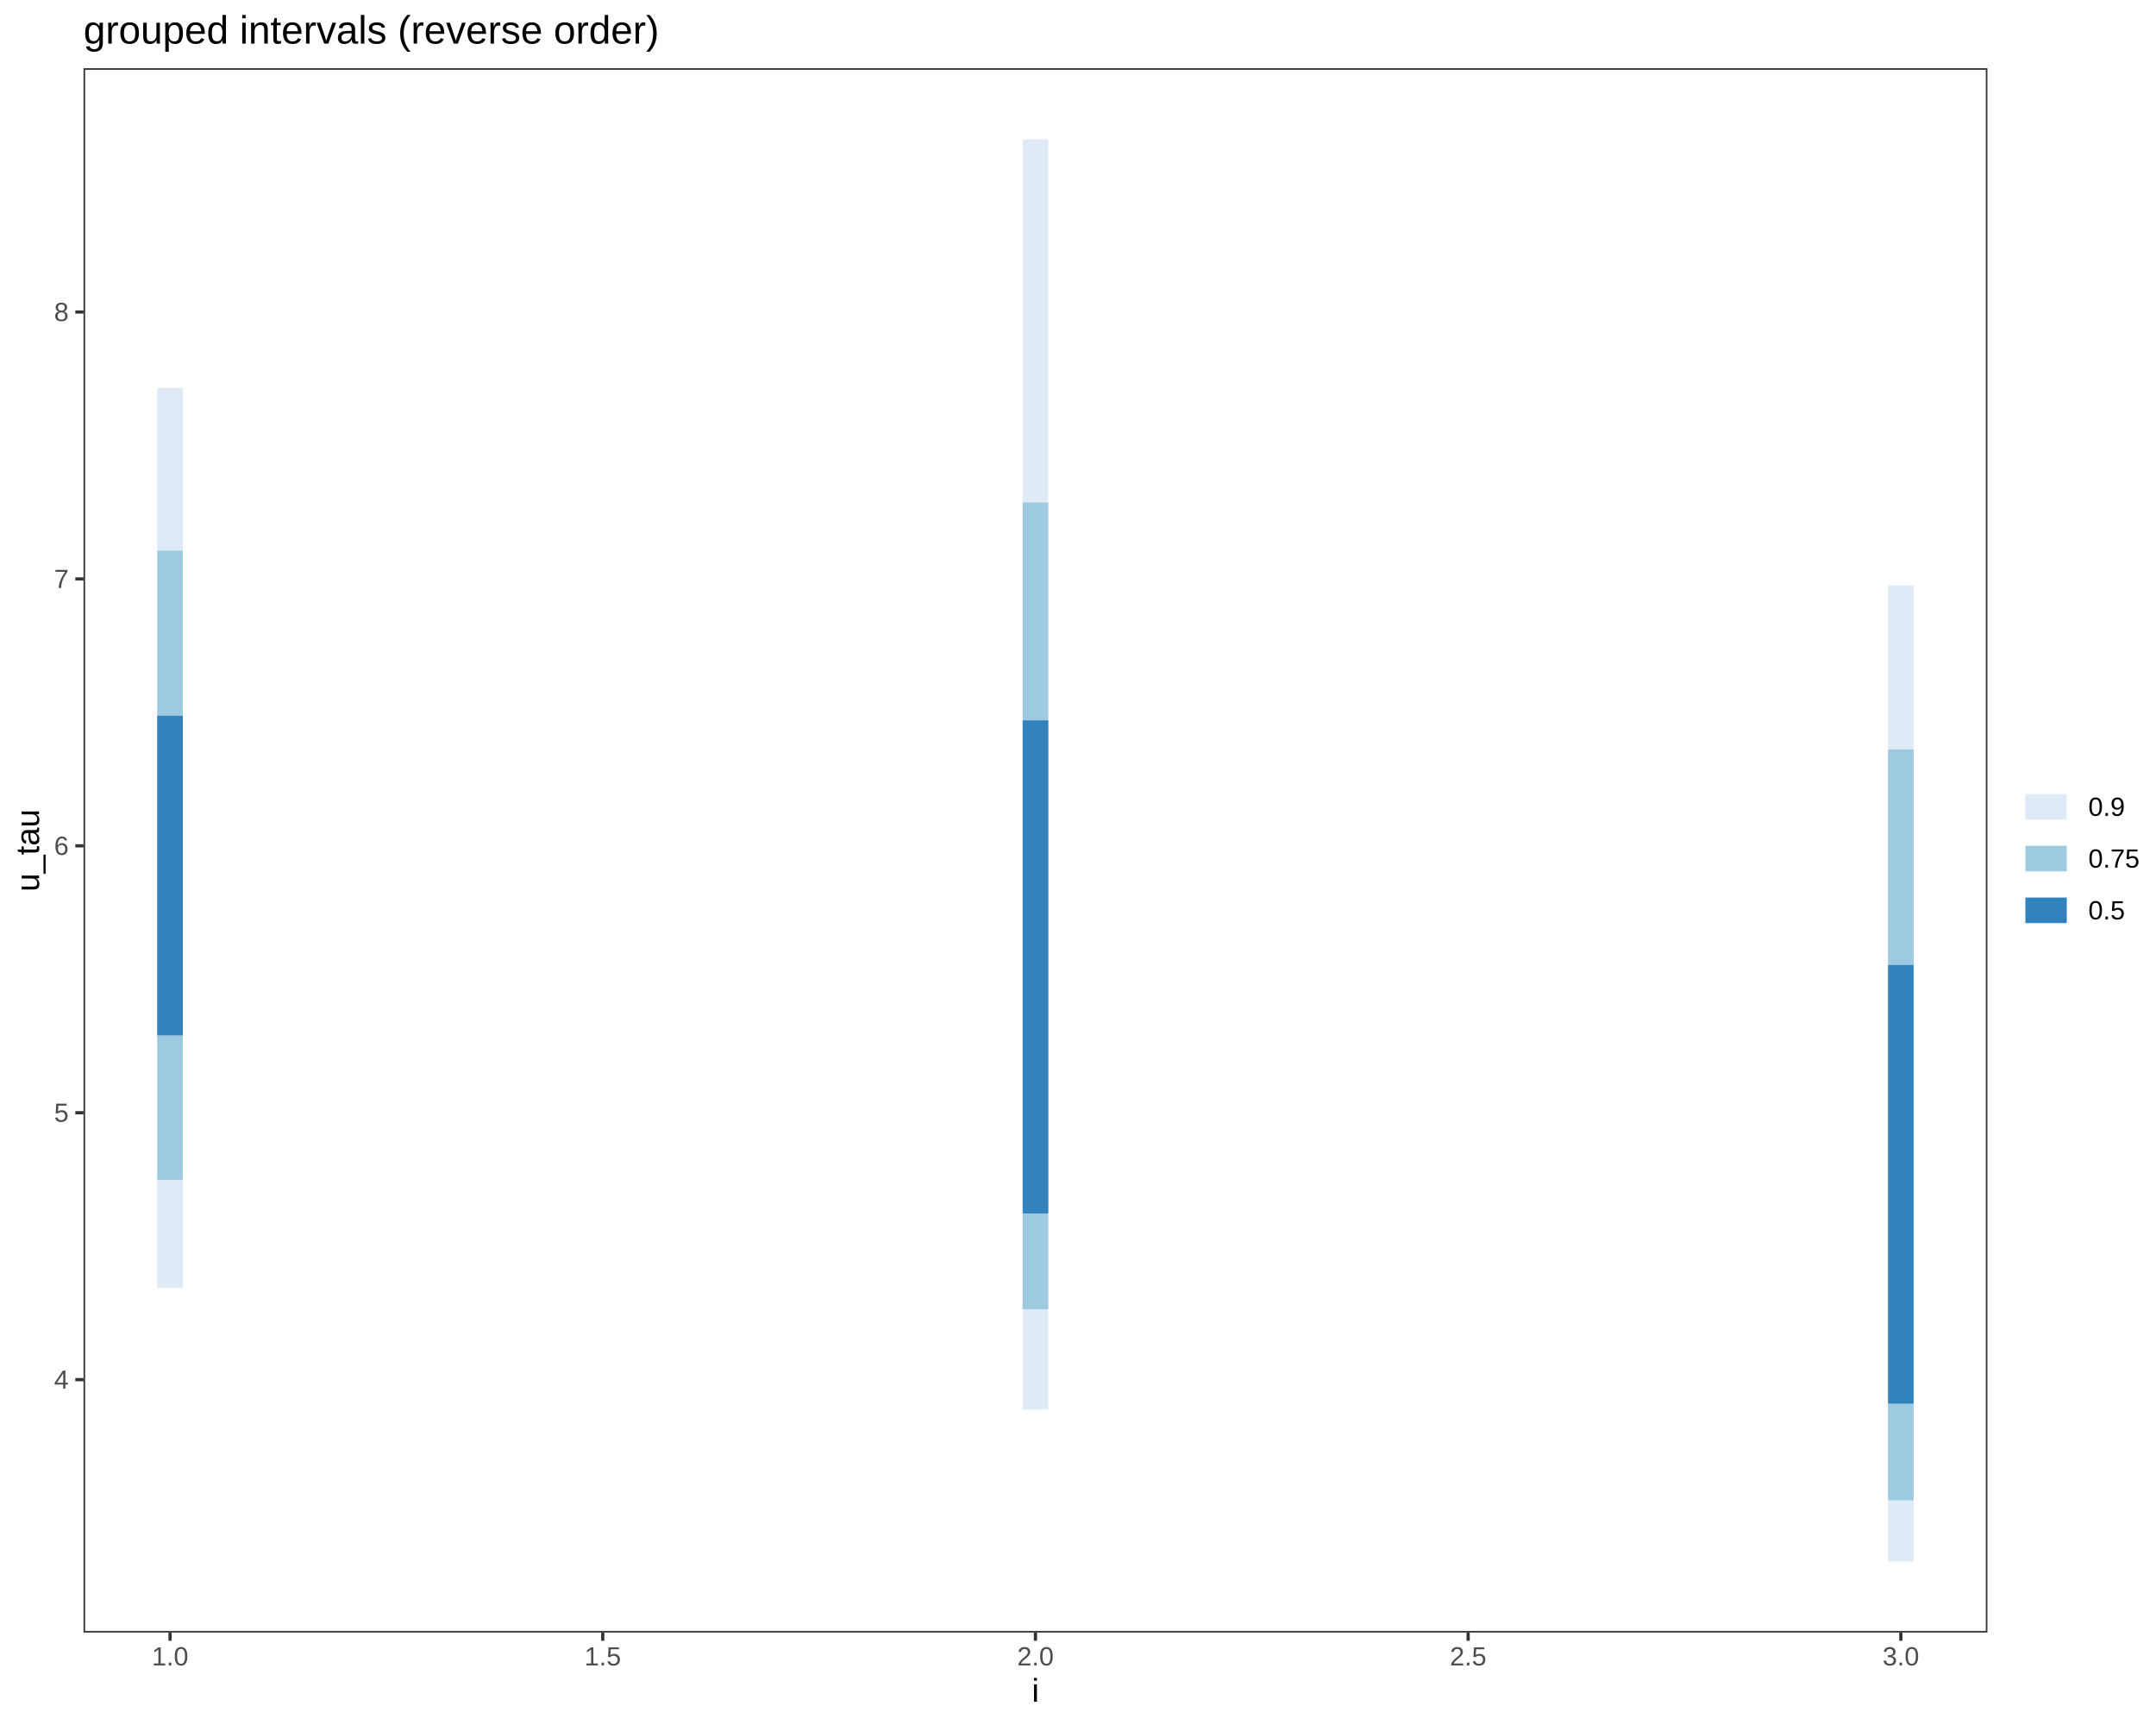
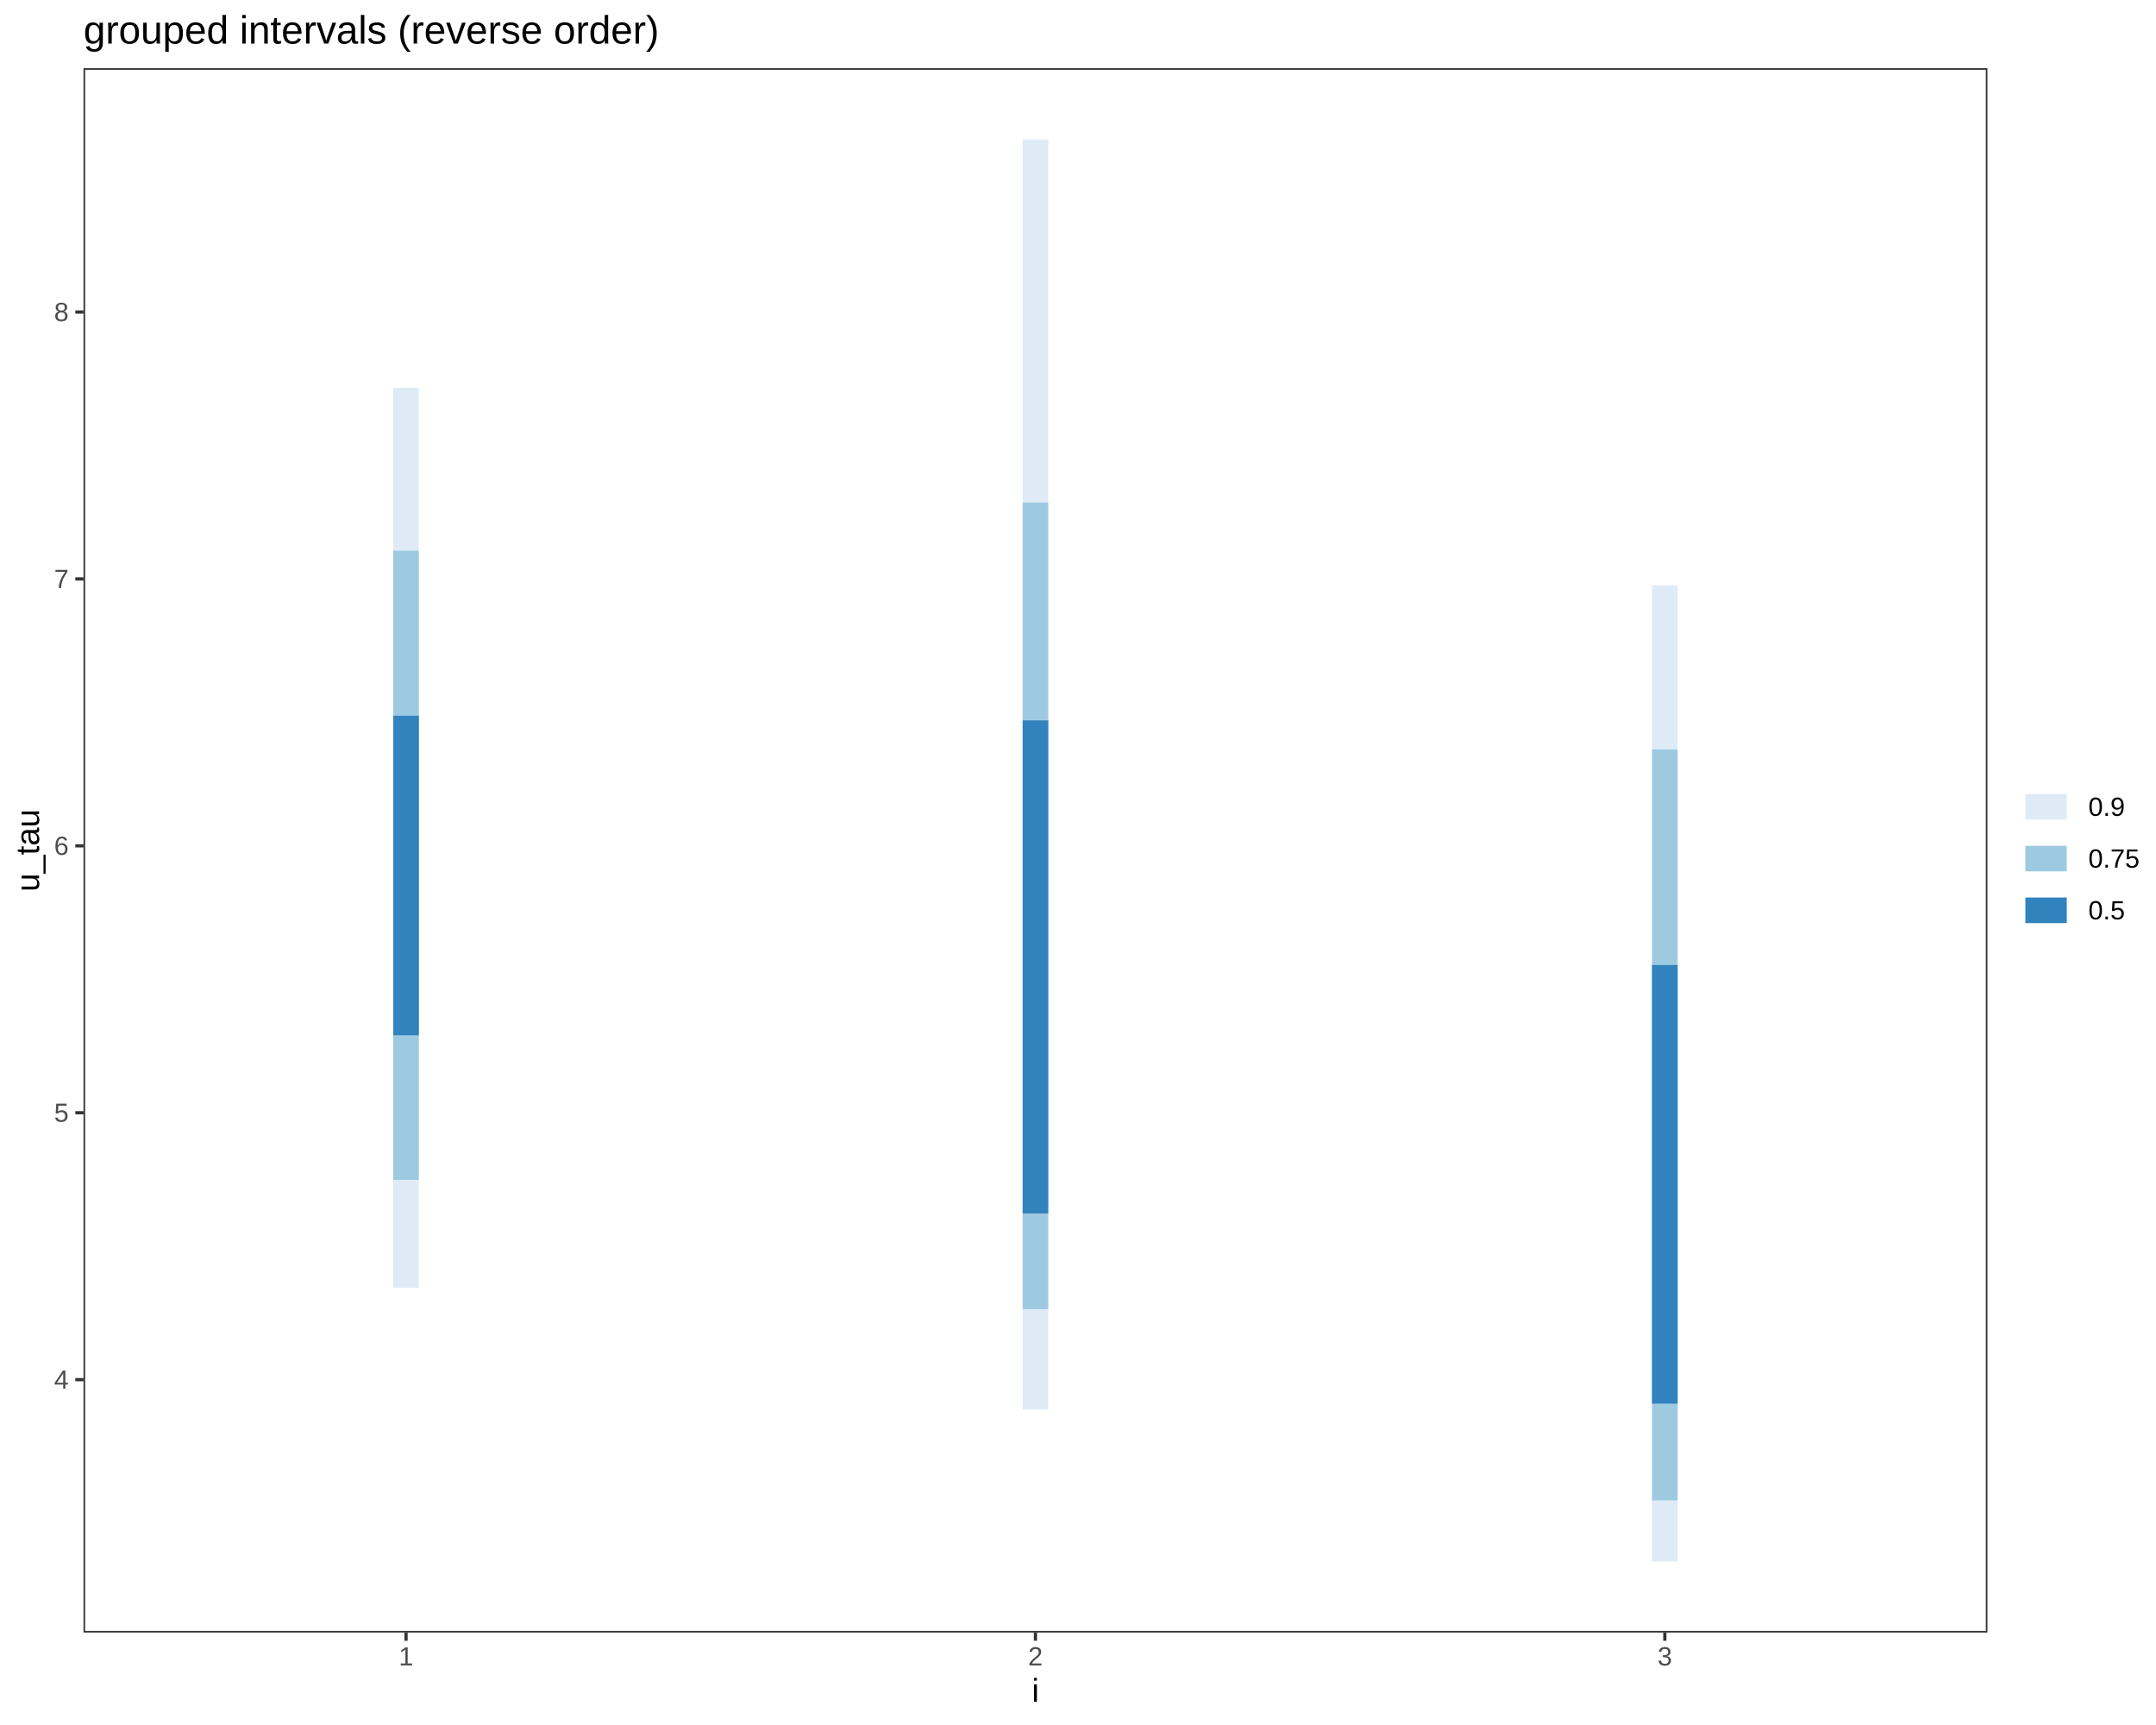
<svg xmlns="http://www.w3.org/2000/svg" viewBox="0 0 720.00 576.00">
  <defs>
    <style type="text/css">
    line, polyline, polygon, path, rect, circle {
      fill: none;
      stroke: #000000;
      stroke-linecap: round;
      stroke-linejoin: round;
      stroke-miterlimit: 10.00;
    }
  </style>
  </defs>
  <rect width="100%" height="100%" style="stroke: none; fill: #FFFFFF;" />
  <rect x="0.00" y="0.00" width="720.00" height="576.00" style="stroke-width: 1.07; stroke: #FFFFFF; fill: #FFFFFF;" />
  <defs>
    <clipPath id="cpMjcuODl8NjYzLjY5fDU0NS4xM3wyMi43Nw==">
      <rect x="27.89" y="22.77" width="635.81" height="522.36" />
    </clipPath>
  </defs>
  <rect x="27.89" y="22.77" width="635.81" height="522.36" style="stroke-width: 1.07; stroke: none; fill: #FFFFFF;" clip-path="url(#cpMjcuODl8NjYzLjY5fDU0NS4xM3wyMi43Nw==)" />
-   <line x1="56.79" y1="430.06" x2="56.79" y2="129.52" style="stroke-width: 8.54; stroke: #DEEBF7; stroke-linecap: butt;" clip-path="url(#cpMjcuODl8NjYzLjY5fDU0NS4xM3wyMi43Nw==)" />
+   <line x1="135.60" y1="430.06" x2="135.60" y2="129.52" style="stroke-width: 8.54; stroke: #DEEBF7; stroke-linecap: butt;" clip-path="url(#cpMjcuODl8NjYzLjY5fDU0NS4xM3wyMi43Nw==)" />
  <line x1="345.79" y1="470.69" x2="345.79" y2="46.52" style="stroke-width: 8.54; stroke: #DEEBF7; stroke-linecap: butt;" clip-path="url(#cpMjcuODl8NjYzLjY5fDU0NS4xM3wyMi43Nw==)" />
-   <line x1="634.79" y1="521.39" x2="634.79" y2="195.44" style="stroke-width: 8.54; stroke: #DEEBF7; stroke-linecap: butt;" clip-path="url(#cpMjcuODl8NjYzLjY5fDU0NS4xM3wyMi43Nw==)" />
-   <line x1="56.79" y1="393.97" x2="56.79" y2="183.88" style="stroke-width: 8.54; stroke: #9ECAE1; stroke-linecap: butt;" clip-path="url(#cpMjcuODl8NjYzLjY5fDU0NS4xM3wyMi43Nw==)" />
+   <line x1="555.97" y1="521.39" x2="555.97" y2="195.44" style="stroke-width: 8.54; stroke: #DEEBF7; stroke-linecap: butt;" clip-path="url(#cpMjcuODl8NjYzLjY5fDU0NS4xM3wyMi43Nw==)" />
+   <line x1="135.60" y1="393.97" x2="135.60" y2="183.88" style="stroke-width: 8.54; stroke: #9ECAE1; stroke-linecap: butt;" clip-path="url(#cpMjcuODl8NjYzLjY5fDU0NS4xM3wyMi43Nw==)" />
  <line x1="345.79" y1="437.16" x2="345.79" y2="167.78" style="stroke-width: 8.54; stroke: #9ECAE1; stroke-linecap: butt;" clip-path="url(#cpMjcuODl8NjYzLjY5fDU0NS4xM3wyMi43Nw==)" />
-   <line x1="634.79" y1="500.99" x2="634.79" y2="250.23" style="stroke-width: 8.54; stroke: #9ECAE1; stroke-linecap: butt;" clip-path="url(#cpMjcuODl8NjYzLjY5fDU0NS4xM3wyMi43Nw==)" />
-   <line x1="56.79" y1="345.70" x2="56.79" y2="239.01" style="stroke-width: 8.54; stroke: #3182BD; stroke-linecap: butt;" clip-path="url(#cpMjcuODl8NjYzLjY5fDU0NS4xM3wyMi43Nw==)" />
+   <line x1="555.97" y1="500.99" x2="555.97" y2="250.23" style="stroke-width: 8.54; stroke: #9ECAE1; stroke-linecap: butt;" clip-path="url(#cpMjcuODl8NjYzLjY5fDU0NS4xM3wyMi43Nw==)" />
+   <line x1="135.60" y1="345.70" x2="135.60" y2="239.01" style="stroke-width: 8.54; stroke: #3182BD; stroke-linecap: butt;" clip-path="url(#cpMjcuODl8NjYzLjY5fDU0NS4xM3wyMi43Nw==)" />
  <line x1="345.79" y1="405.18" x2="345.79" y2="240.55" style="stroke-width: 8.54; stroke: #3182BD; stroke-linecap: butt;" clip-path="url(#cpMjcuODl8NjYzLjY5fDU0NS4xM3wyMi43Nw==)" />
-   <line x1="634.79" y1="468.70" x2="634.79" y2="322.24" style="stroke-width: 8.54; stroke: #3182BD; stroke-linecap: butt;" clip-path="url(#cpMjcuODl8NjYzLjY5fDU0NS4xM3wyMi43Nw==)" />
+   <line x1="555.97" y1="468.70" x2="555.97" y2="322.24" style="stroke-width: 8.54; stroke: #3182BD; stroke-linecap: butt;" clip-path="url(#cpMjcuODl8NjYzLjY5fDU0NS4xM3wyMi43Nw==)" />
  <rect x="27.89" y="22.77" width="635.81" height="522.36" style="stroke-width: 1.07; stroke: #333333;" clip-path="url(#cpMjcuODl8NjYzLjY5fDU0NS4xM3wyMi43Nw==)" />
  <defs>
    <clipPath id="cpMC4wMHw3MjAuMDB8NTc2LjAwfDAuMDA=">
      <rect x="0.00" y="0.00" width="720.00" height="576.00" />
    </clipPath>
  </defs>
  <g clip-path="url(#cpMC4wMHw3MjAuMDB8NTc2LjAwfDAuMDA=)">
    <text x="18.06" y="463.70" style="font-size: 8.80px; fill: #4D4D4D; font-family: Liberation Sans;" textLength="4.89px" lengthAdjust="spacingAndGlyphs">4</text>
  </g>
  <g clip-path="url(#cpMC4wMHw3MjAuMDB8NTc2LjAwfDAuMDA=)">
    <text x="18.06" y="374.58" style="font-size: 8.80px; fill: #4D4D4D; font-family: Liberation Sans;" textLength="4.89px" lengthAdjust="spacingAndGlyphs">5</text>
  </g>
  <g clip-path="url(#cpMC4wMHw3MjAuMDB8NTc2LjAwfDAuMDA=)">
    <text x="18.06" y="285.46" style="font-size: 8.80px; fill: #4D4D4D; font-family: Liberation Sans;" textLength="4.89px" lengthAdjust="spacingAndGlyphs">6</text>
  </g>
  <g clip-path="url(#cpMC4wMHw3MjAuMDB8NTc2LjAwfDAuMDA=)">
    <text x="18.06" y="196.34" style="font-size: 8.80px; fill: #4D4D4D; font-family: Liberation Sans;" textLength="4.89px" lengthAdjust="spacingAndGlyphs">7</text>
  </g>
  <g clip-path="url(#cpMC4wMHw3MjAuMDB8NTc2LjAwfDAuMDA=)">
    <text x="18.06" y="107.21" style="font-size: 8.80px; fill: #4D4D4D; font-family: Liberation Sans;" textLength="4.89px" lengthAdjust="spacingAndGlyphs">8</text>
  </g>
  <polyline points="25.15,460.68 27.89,460.68 " style="stroke-width: 1.07; stroke: #333333; stroke-linecap: butt;" clip-path="url(#cpMC4wMHw3MjAuMDB8NTc2LjAwfDAuMDA=)" />
  <polyline points="25.15,371.56 27.89,371.56 " style="stroke-width: 1.07; stroke: #333333; stroke-linecap: butt;" clip-path="url(#cpMC4wMHw3MjAuMDB8NTc2LjAwfDAuMDA=)" />
  <polyline points="25.15,282.43 27.89,282.43 " style="stroke-width: 1.07; stroke: #333333; stroke-linecap: butt;" clip-path="url(#cpMC4wMHw3MjAuMDB8NTc2LjAwfDAuMDA=)" />
  <polyline points="25.15,193.31 27.89,193.31 " style="stroke-width: 1.07; stroke: #333333; stroke-linecap: butt;" clip-path="url(#cpMC4wMHw3MjAuMDB8NTc2LjAwfDAuMDA=)" />
  <polyline points="25.15,104.19 27.89,104.19 " style="stroke-width: 1.07; stroke: #333333; stroke-linecap: butt;" clip-path="url(#cpMC4wMHw3MjAuMDB8NTc2LjAwfDAuMDA=)" />
-   <polyline points="56.79,547.87 56.79,545.13 " style="stroke-width: 1.07; stroke: #333333; stroke-linecap: butt;" clip-path="url(#cpMC4wMHw3MjAuMDB8NTc2LjAwfDAuMDA=)" />
-   <polyline points="201.29,547.87 201.29,545.13 " style="stroke-width: 1.07; stroke: #333333; stroke-linecap: butt;" clip-path="url(#cpMC4wMHw3MjAuMDB8NTc2LjAwfDAuMDA=)" />
+   <polyline points="135.60,547.87 135.60,545.13 " style="stroke-width: 1.07; stroke: #333333; stroke-linecap: butt;" clip-path="url(#cpMC4wMHw3MjAuMDB8NTc2LjAwfDAuMDA=)" />
  <polyline points="345.79,547.87 345.79,545.13 " style="stroke-width: 1.07; stroke: #333333; stroke-linecap: butt;" clip-path="url(#cpMC4wMHw3MjAuMDB8NTc2LjAwfDAuMDA=)" />
-   <polyline points="490.29,547.87 490.29,545.13 " style="stroke-width: 1.07; stroke: #333333; stroke-linecap: butt;" clip-path="url(#cpMC4wMHw3MjAuMDB8NTc2LjAwfDAuMDA=)" />
-   <polyline points="634.79,547.87 634.79,545.13 " style="stroke-width: 1.07; stroke: #333333; stroke-linecap: butt;" clip-path="url(#cpMC4wMHw3MjAuMDB8NTc2LjAwfDAuMDA=)" />
+   <polyline points="555.97,547.87 555.97,545.13 " style="stroke-width: 1.07; stroke: #333333; stroke-linecap: butt;" clip-path="url(#cpMC4wMHw3MjAuMDB8NTc2LjAwfDAuMDA=)" />
  <g clip-path="url(#cpMC4wMHw3MjAuMDB8NTc2LjAwfDAuMDA=)">
-     <text x="50.68" y="556.11" style="font-size: 8.80px; fill: #4D4D4D; font-family: Liberation Sans;" textLength="12.22px" lengthAdjust="spacingAndGlyphs">1.0</text>
+     <text x="133.16" y="556.11" style="font-size: 8.80px; fill: #4D4D4D; font-family: Liberation Sans;" textLength="4.89px" lengthAdjust="spacingAndGlyphs">1</text>
  </g>
  <g clip-path="url(#cpMC4wMHw3MjAuMDB8NTc2LjAwfDAuMDA=)">
-     <text x="195.18" y="556.11" style="font-size: 8.80px; fill: #4D4D4D; font-family: Liberation Sans;" textLength="12.22px" lengthAdjust="spacingAndGlyphs">1.5</text>
+     <text x="343.34" y="556.11" style="font-size: 8.80px; fill: #4D4D4D; font-family: Liberation Sans;" textLength="4.89px" lengthAdjust="spacingAndGlyphs">2</text>
  </g>
  <g clip-path="url(#cpMC4wMHw3MjAuMDB8NTc2LjAwfDAuMDA=)">
-     <text x="339.68" y="556.11" style="font-size: 8.80px; fill: #4D4D4D; font-family: Liberation Sans;" textLength="12.22px" lengthAdjust="spacingAndGlyphs">2.0</text>
-   </g>
-   <g clip-path="url(#cpMC4wMHw3MjAuMDB8NTc2LjAwfDAuMDA=)">
-     <text x="484.18" y="556.11" style="font-size: 8.80px; fill: #4D4D4D; font-family: Liberation Sans;" textLength="12.22px" lengthAdjust="spacingAndGlyphs">2.5</text>
-   </g>
-   <g clip-path="url(#cpMC4wMHw3MjAuMDB8NTc2LjAwfDAuMDA=)">
-     <text x="628.68" y="556.11" style="font-size: 8.80px; fill: #4D4D4D; font-family: Liberation Sans;" textLength="12.22px" lengthAdjust="spacingAndGlyphs">3.0</text>
+     <text x="553.53" y="556.11" style="font-size: 8.80px; fill: #4D4D4D; font-family: Liberation Sans;" textLength="4.89px" lengthAdjust="spacingAndGlyphs">3</text>
  </g>
  <g clip-path="url(#cpMC4wMHw3MjAuMDB8NTc2LjAwfDAuMDA=)">
    <text x="344.57" y="568.24" style="font-size: 11.00px; font-family: Liberation Sans;" textLength="2.44px" lengthAdjust="spacingAndGlyphs">i</text>
  </g>
  <g clip-path="url(#cpMC4wMHw3MjAuMDB8NTc2LjAwfDAuMDA=)">
    <text transform="translate(13.04,297.73) rotate(-90)" style="font-size: 11.00px; font-family: Liberation Sans;" textLength="27.56px" lengthAdjust="spacingAndGlyphs">u_tau</text>
  </g>
  <rect x="674.65" y="255.29" width="39.87" height="57.32" style="stroke-width: 1.07; stroke: none; fill: #FFFFFF;" clip-path="url(#cpMC4wMHw3MjAuMDB8NTc2LjAwfDAuMDA=)" />
  <rect x="674.65" y="260.77" width="17.28" height="17.28" style="stroke-width: 1.07; stroke: none; fill: #FFFFFF;" clip-path="url(#cpMC4wMHw3MjAuMDB8NTc2LjAwfDAuMDA=)" />
  <line x1="676.38" y1="269.41" x2="690.20" y2="269.41" style="stroke-width: 8.54; stroke: #DEEBF7; stroke-linecap: butt;" clip-path="url(#cpMC4wMHw3MjAuMDB8NTc2LjAwfDAuMDA=)" />
  <rect x="674.65" y="278.05" width="17.28" height="17.28" style="stroke-width: 1.07; stroke: none; fill: #FFFFFF;" clip-path="url(#cpMC4wMHw3MjAuMDB8NTc2LjAwfDAuMDA=)" />
  <line x1="676.38" y1="286.69" x2="690.20" y2="286.69" style="stroke-width: 8.54; stroke: #9ECAE1; stroke-linecap: butt;" clip-path="url(#cpMC4wMHw3MjAuMDB8NTc2LjAwfDAuMDA=)" />
  <rect x="674.65" y="295.33" width="17.28" height="17.28" style="stroke-width: 1.07; stroke: none; fill: #FFFFFF;" clip-path="url(#cpMC4wMHw3MjAuMDB8NTc2LjAwfDAuMDA=)" />
  <line x1="676.38" y1="303.97" x2="690.20" y2="303.97" style="stroke-width: 8.54; stroke: #3182BD; stroke-linecap: butt;" clip-path="url(#cpMC4wMHw3MjAuMDB8NTc2LjAwfDAuMDA=)" />
  <g clip-path="url(#cpMC4wMHw3MjAuMDB8NTc2LjAwfDAuMDA=)">
    <text x="697.41" y="272.43" style="font-size: 8.80px; font-family: Liberation Sans;" textLength="12.22px" lengthAdjust="spacingAndGlyphs">0.9</text>
  </g>
  <g clip-path="url(#cpMC4wMHw3MjAuMDB8NTc2LjAwfDAuMDA=)">
    <text x="697.41" y="289.71" style="font-size: 8.80px; font-family: Liberation Sans;" textLength="17.11px" lengthAdjust="spacingAndGlyphs">0.75</text>
  </g>
  <g clip-path="url(#cpMC4wMHw3MjAuMDB8NTc2LjAwfDAuMDA=)">
    <text x="697.41" y="306.99" style="font-size: 8.80px; font-family: Liberation Sans;" textLength="12.22px" lengthAdjust="spacingAndGlyphs">0.5</text>
  </g>
  <g clip-path="url(#cpMC4wMHw3MjAuMDB8NTc2LjAwfDAuMDA=)">
    <text x="27.89" y="14.56" style="font-size: 13.20px; font-family: Liberation Sans;" textLength="191.92px" lengthAdjust="spacingAndGlyphs">grouped intervals (reverse order)</text>
  </g>
</svg>
